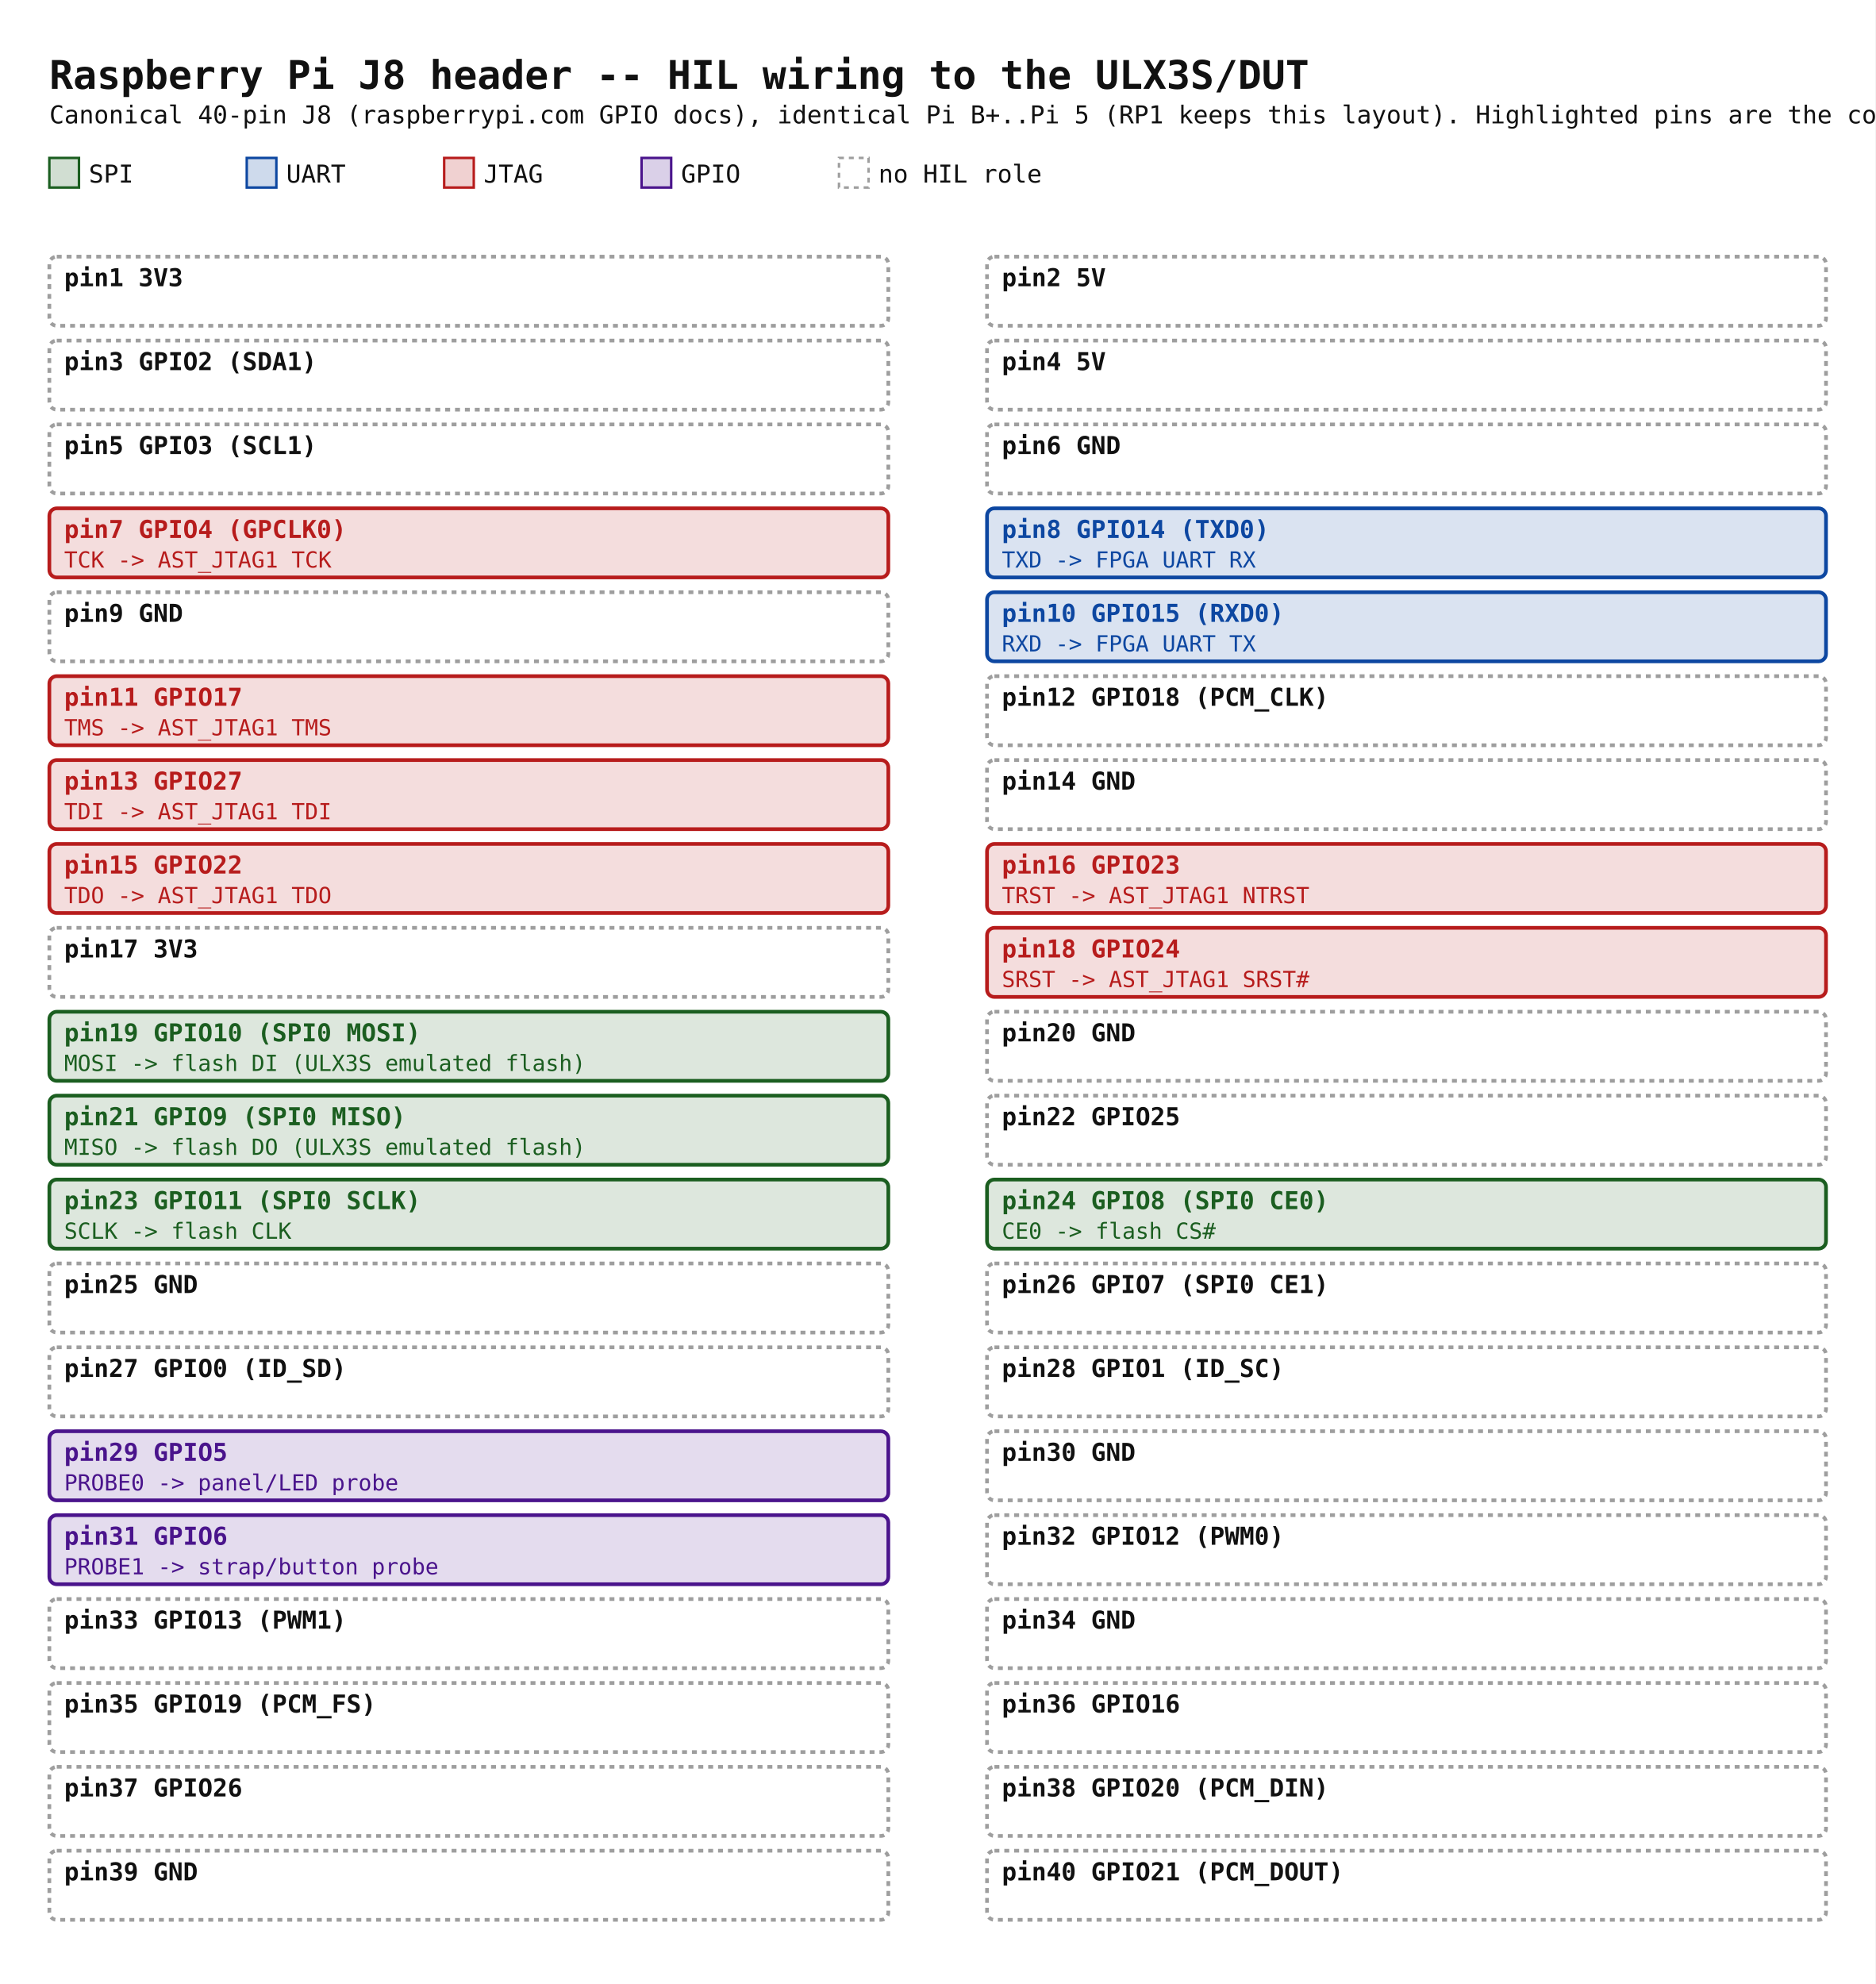
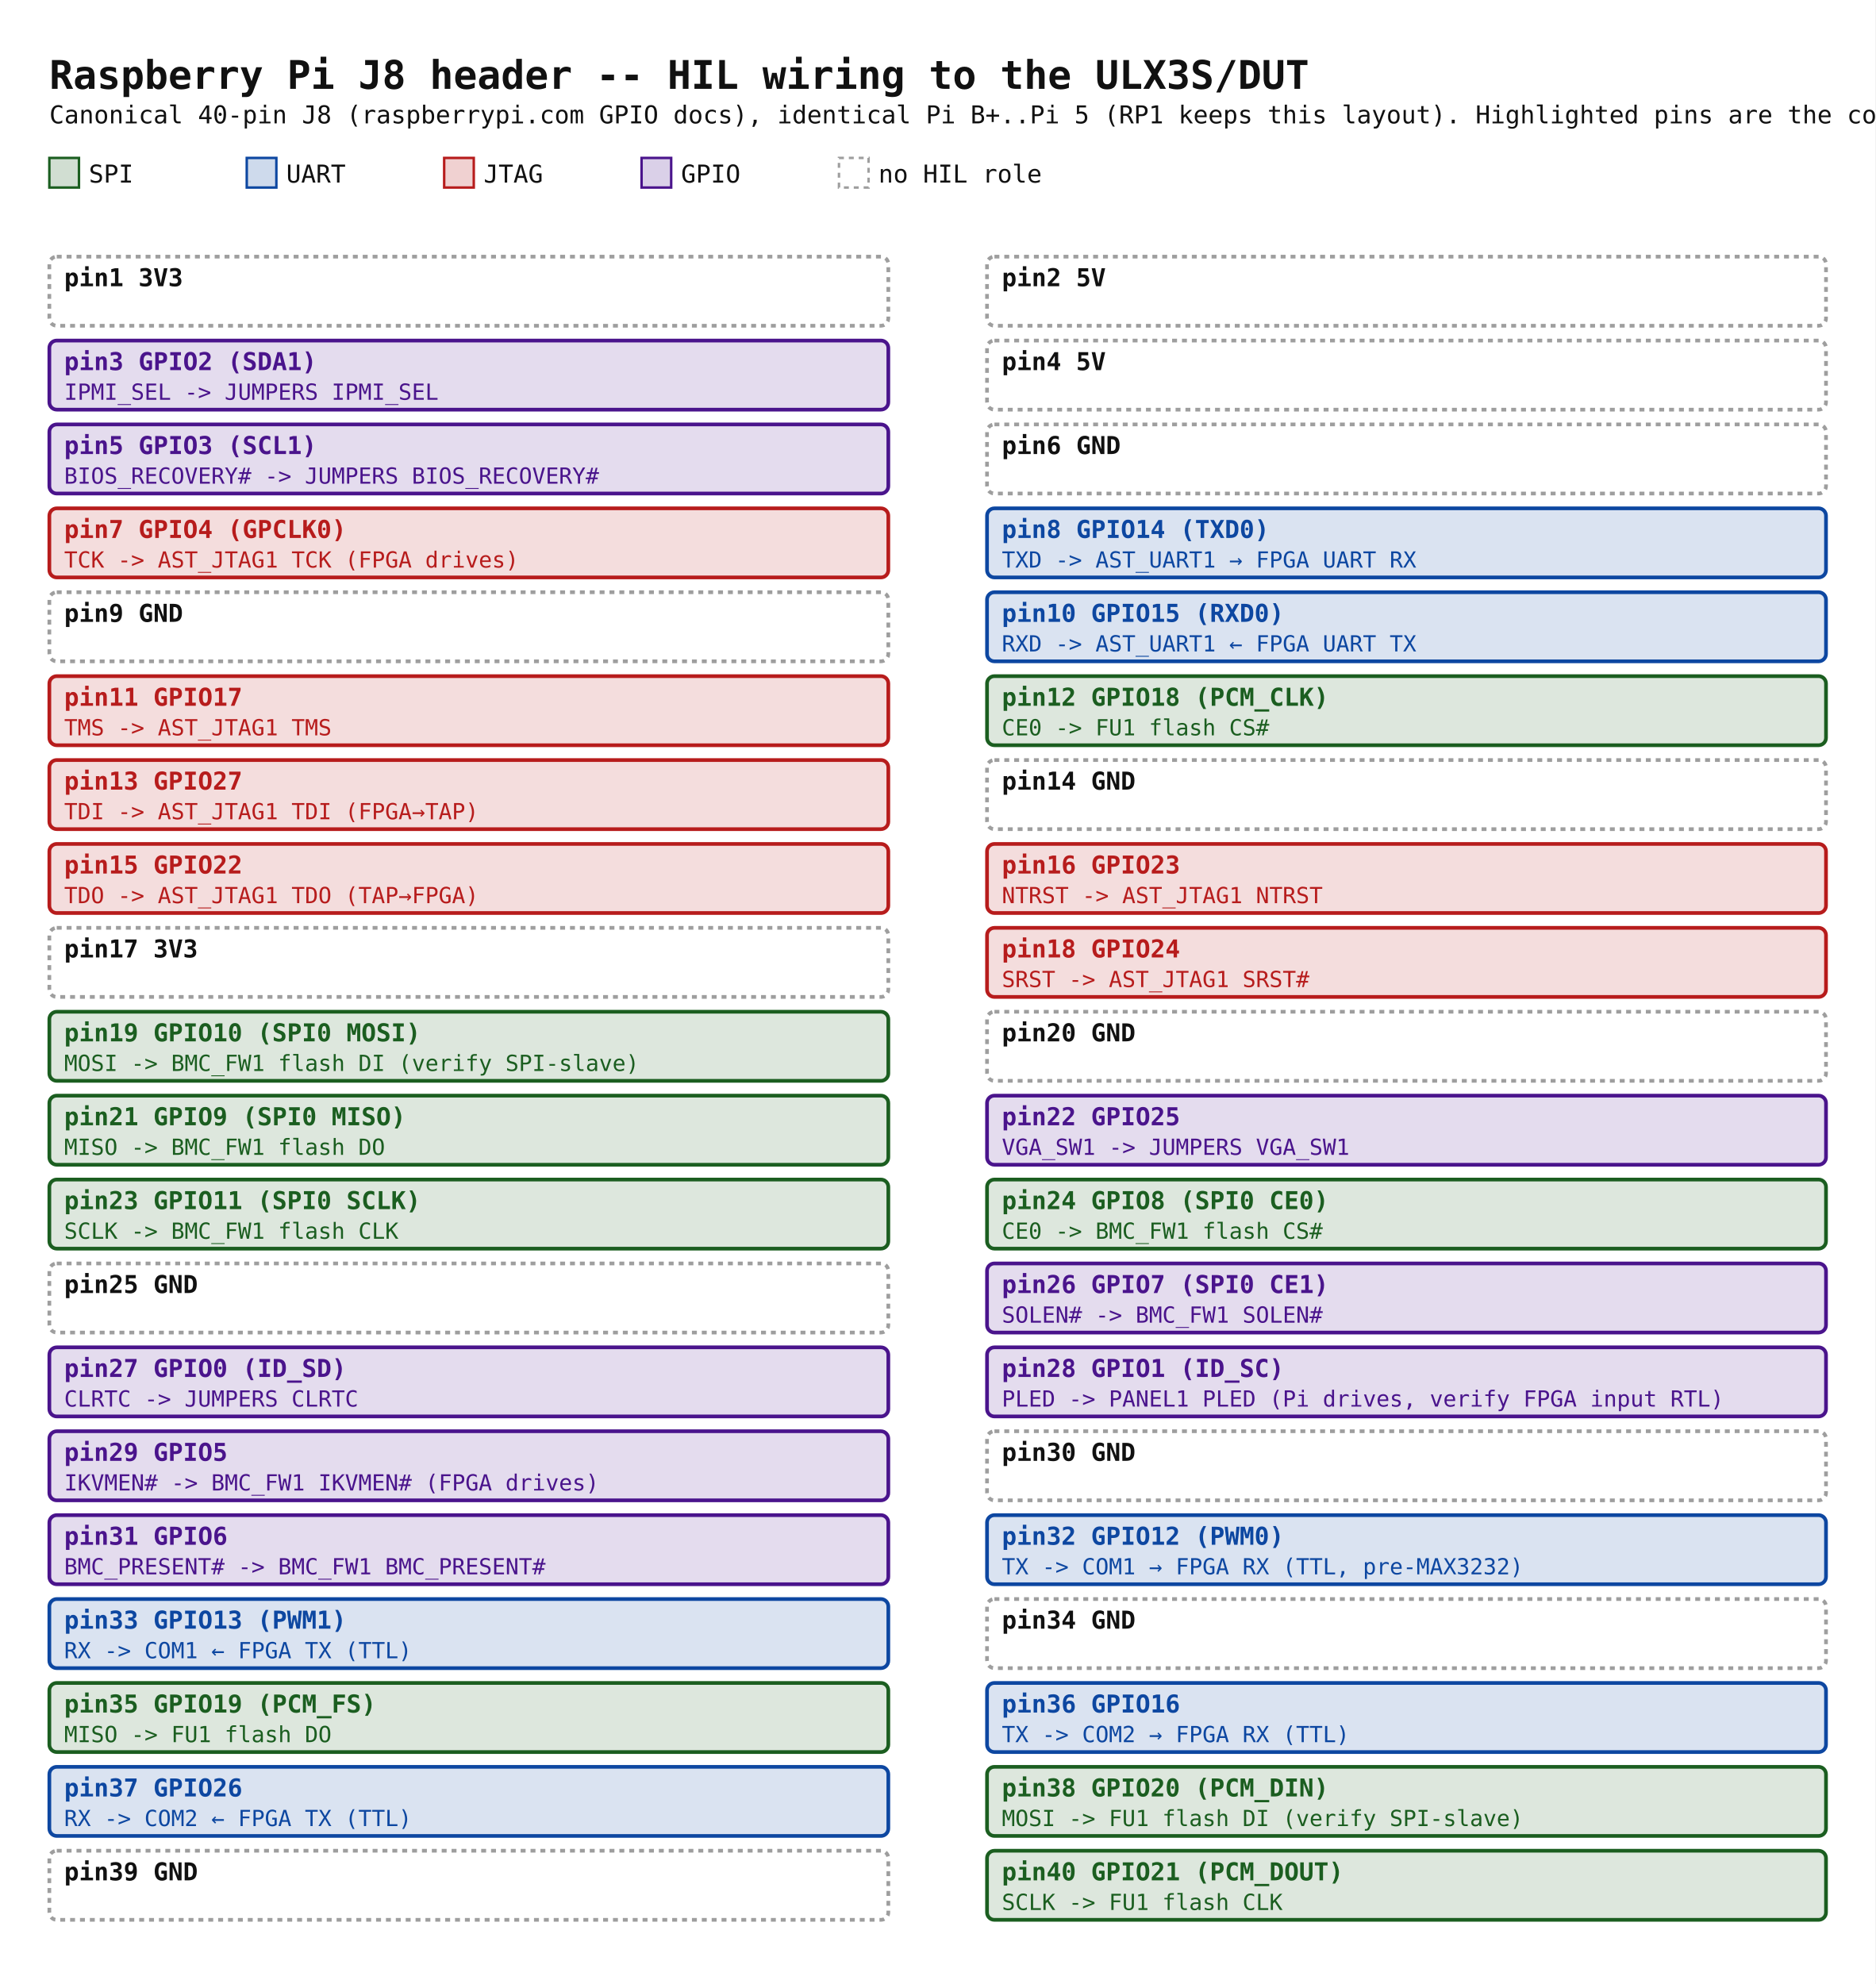
<svg xmlns="http://www.w3.org/2000/svg" width="760" height="804" viewBox="0 0 760 804" font-family="monospace" font-size="10">
  <rect x="0" y="0" width="760" height="804" fill="#ffffff" />
  <text x="20" y="36" font-size="16" font-weight="bold" fill="#111111">Raspberry Pi J8 header -- HIL wiring to the ULX3S/DUT</text>
  <text x="20" y="50" fill="#111111">Canonical 40-pin J8 (raspberrypi.com GPIO docs), identical Pi B+..Pi 5 (RP1 keeps this layout). Highlighted pins are the committed pi_pinmap.csv defaults (rp1-jtag pins are runtime-configurable).</text>
  <rect x="20" y="64" width="12" height="12" fill="#1b5e20" fill-opacity="0.2" stroke="#1b5e20" />
  <text x="36" y="74" fill="#111111">SPI</text>
  <rect x="100" y="64" width="12" height="12" fill="#0d47a1" fill-opacity="0.2" stroke="#0d47a1" />
  <text x="116" y="74" fill="#111111">UART</text>
  <rect x="180" y="64" width="12" height="12" fill="#b71c1c" fill-opacity="0.2" stroke="#b71c1c" />
  <text x="196" y="74" fill="#111111">JTAG</text>
  <rect x="260" y="64" width="12" height="12" fill="#4a148c" fill-opacity="0.2" stroke="#4a148c" />
  <text x="276" y="74" fill="#111111">GPIO</text>
  <rect x="340" y="64" width="12" height="12" fill="none" stroke="#9e9e9e" stroke-dasharray="2,2" />
  <text x="356" y="74" fill="#111111">no HIL role</text>
  <rect x="20" y="104" width="340" height="28" fill="none" stroke="#9e9e9e" stroke-width="1.5" stroke-dasharray="2,2" rx="3" />
  <text x="26" y="116" fill="#111111" font-weight="bold">pin1  3V3</text>
  <rect x="400" y="104" width="340" height="28" fill="none" stroke="#9e9e9e" stroke-width="1.5" stroke-dasharray="2,2" rx="3" />
  <text x="406" y="116" fill="#111111" font-weight="bold">pin2  5V</text>
-   <rect x="20" y="138" width="340" height="28" fill="none" stroke="#9e9e9e" stroke-width="1.5" stroke-dasharray="2,2" rx="3" />
-   <text x="26" y="150" fill="#111111" font-weight="bold">pin3  GPIO2 (SDA1)</text>
+   <rect x="20" y="138" width="340" height="28" fill="#4a148c" fill-opacity="0.15" stroke="#4a148c" stroke-width="1.5" rx="3" />
+   <text x="26" y="150" fill="#4a148c" font-weight="bold">pin3  GPIO2 (SDA1)</text>
+   <text x="26" y="162" fill="#4a148c" font-size="9">IPMI_SEL -&gt; JUMPERS IPMI_SEL</text>
  <rect x="400" y="138" width="340" height="28" fill="none" stroke="#9e9e9e" stroke-width="1.5" stroke-dasharray="2,2" rx="3" />
  <text x="406" y="150" fill="#111111" font-weight="bold">pin4  5V</text>
-   <rect x="20" y="172" width="340" height="28" fill="none" stroke="#9e9e9e" stroke-width="1.5" stroke-dasharray="2,2" rx="3" />
-   <text x="26" y="184" fill="#111111" font-weight="bold">pin5  GPIO3 (SCL1)</text>
+   <rect x="20" y="172" width="340" height="28" fill="#4a148c" fill-opacity="0.15" stroke="#4a148c" stroke-width="1.5" rx="3" />
+   <text x="26" y="184" fill="#4a148c" font-weight="bold">pin5  GPIO3 (SCL1)</text>
+   <text x="26" y="196" fill="#4a148c" font-size="9">BIOS_RECOVERY# -&gt; JUMPERS BIOS_RECOVERY#</text>
  <rect x="400" y="172" width="340" height="28" fill="none" stroke="#9e9e9e" stroke-width="1.5" stroke-dasharray="2,2" rx="3" />
  <text x="406" y="184" fill="#111111" font-weight="bold">pin6  GND</text>
  <rect x="20" y="206" width="340" height="28" fill="#b71c1c" fill-opacity="0.15" stroke="#b71c1c" stroke-width="1.5" rx="3" />
  <text x="26" y="218" fill="#b71c1c" font-weight="bold">pin7  GPIO4 (GPCLK0)</text>
-   <text x="26" y="230" fill="#b71c1c" font-size="9">TCK -&gt; AST_JTAG1 TCK</text>
+   <text x="26" y="230" fill="#b71c1c" font-size="9">TCK -&gt; AST_JTAG1 TCK (FPGA drives)</text>
  <rect x="400" y="206" width="340" height="28" fill="#0d47a1" fill-opacity="0.15" stroke="#0d47a1" stroke-width="1.5" rx="3" />
  <text x="406" y="218" fill="#0d47a1" font-weight="bold">pin8  GPIO14 (TXD0)</text>
-   <text x="406" y="230" fill="#0d47a1" font-size="9">TXD -&gt; FPGA UART RX</text>
+   <text x="406" y="230" fill="#0d47a1" font-size="9">TXD -&gt; AST_UART1 → FPGA UART RX</text>
  <rect x="20" y="240" width="340" height="28" fill="none" stroke="#9e9e9e" stroke-width="1.5" stroke-dasharray="2,2" rx="3" />
  <text x="26" y="252" fill="#111111" font-weight="bold">pin9  GND</text>
  <rect x="400" y="240" width="340" height="28" fill="#0d47a1" fill-opacity="0.15" stroke="#0d47a1" stroke-width="1.5" rx="3" />
  <text x="406" y="252" fill="#0d47a1" font-weight="bold">pin10 GPIO15 (RXD0)</text>
-   <text x="406" y="264" fill="#0d47a1" font-size="9">RXD -&gt; FPGA UART TX</text>
+   <text x="406" y="264" fill="#0d47a1" font-size="9">RXD -&gt; AST_UART1 ← FPGA UART TX</text>
  <rect x="20" y="274" width="340" height="28" fill="#b71c1c" fill-opacity="0.15" stroke="#b71c1c" stroke-width="1.5" rx="3" />
  <text x="26" y="286" fill="#b71c1c" font-weight="bold">pin11 GPIO17</text>
  <text x="26" y="298" fill="#b71c1c" font-size="9">TMS -&gt; AST_JTAG1 TMS</text>
-   <rect x="400" y="274" width="340" height="28" fill="none" stroke="#9e9e9e" stroke-width="1.5" stroke-dasharray="2,2" rx="3" />
-   <text x="406" y="286" fill="#111111" font-weight="bold">pin12 GPIO18 (PCM_CLK)</text>
+   <rect x="400" y="274" width="340" height="28" fill="#1b5e20" fill-opacity="0.15" stroke="#1b5e20" stroke-width="1.5" rx="3" />
+   <text x="406" y="286" fill="#1b5e20" font-weight="bold">pin12 GPIO18 (PCM_CLK)</text>
+   <text x="406" y="298" fill="#1b5e20" font-size="9">CE0 -&gt; FU1 flash CS#</text>
  <rect x="20" y="308" width="340" height="28" fill="#b71c1c" fill-opacity="0.15" stroke="#b71c1c" stroke-width="1.5" rx="3" />
  <text x="26" y="320" fill="#b71c1c" font-weight="bold">pin13 GPIO27</text>
-   <text x="26" y="332" fill="#b71c1c" font-size="9">TDI -&gt; AST_JTAG1 TDI</text>
+   <text x="26" y="332" fill="#b71c1c" font-size="9">TDI -&gt; AST_JTAG1 TDI (FPGA→TAP)</text>
  <rect x="400" y="308" width="340" height="28" fill="none" stroke="#9e9e9e" stroke-width="1.5" stroke-dasharray="2,2" rx="3" />
  <text x="406" y="320" fill="#111111" font-weight="bold">pin14 GND</text>
  <rect x="20" y="342" width="340" height="28" fill="#b71c1c" fill-opacity="0.15" stroke="#b71c1c" stroke-width="1.5" rx="3" />
  <text x="26" y="354" fill="#b71c1c" font-weight="bold">pin15 GPIO22</text>
-   <text x="26" y="366" fill="#b71c1c" font-size="9">TDO -&gt; AST_JTAG1 TDO</text>
+   <text x="26" y="366" fill="#b71c1c" font-size="9">TDO -&gt; AST_JTAG1 TDO (TAP→FPGA)</text>
  <rect x="400" y="342" width="340" height="28" fill="#b71c1c" fill-opacity="0.15" stroke="#b71c1c" stroke-width="1.5" rx="3" />
  <text x="406" y="354" fill="#b71c1c" font-weight="bold">pin16 GPIO23</text>
-   <text x="406" y="366" fill="#b71c1c" font-size="9">TRST -&gt; AST_JTAG1 NTRST</text>
+   <text x="406" y="366" fill="#b71c1c" font-size="9">NTRST -&gt; AST_JTAG1 NTRST</text>
  <rect x="20" y="376" width="340" height="28" fill="none" stroke="#9e9e9e" stroke-width="1.5" stroke-dasharray="2,2" rx="3" />
  <text x="26" y="388" fill="#111111" font-weight="bold">pin17 3V3</text>
  <rect x="400" y="376" width="340" height="28" fill="#b71c1c" fill-opacity="0.15" stroke="#b71c1c" stroke-width="1.5" rx="3" />
  <text x="406" y="388" fill="#b71c1c" font-weight="bold">pin18 GPIO24</text>
  <text x="406" y="400" fill="#b71c1c" font-size="9">SRST -&gt; AST_JTAG1 SRST#</text>
  <rect x="20" y="410" width="340" height="28" fill="#1b5e20" fill-opacity="0.15" stroke="#1b5e20" stroke-width="1.5" rx="3" />
  <text x="26" y="422" fill="#1b5e20" font-weight="bold">pin19 GPIO10 (SPI0 MOSI)</text>
-   <text x="26" y="434" fill="#1b5e20" font-size="9">MOSI -&gt; flash DI (ULX3S emulated flash)</text>
+   <text x="26" y="434" fill="#1b5e20" font-size="9">MOSI -&gt; BMC_FW1 flash DI (verify SPI-slave)</text>
  <rect x="400" y="410" width="340" height="28" fill="none" stroke="#9e9e9e" stroke-width="1.5" stroke-dasharray="2,2" rx="3" />
  <text x="406" y="422" fill="#111111" font-weight="bold">pin20 GND</text>
  <rect x="20" y="444" width="340" height="28" fill="#1b5e20" fill-opacity="0.15" stroke="#1b5e20" stroke-width="1.5" rx="3" />
  <text x="26" y="456" fill="#1b5e20" font-weight="bold">pin21 GPIO9 (SPI0 MISO)</text>
-   <text x="26" y="468" fill="#1b5e20" font-size="9">MISO -&gt; flash DO (ULX3S emulated flash)</text>
-   <rect x="400" y="444" width="340" height="28" fill="none" stroke="#9e9e9e" stroke-width="1.5" stroke-dasharray="2,2" rx="3" />
-   <text x="406" y="456" fill="#111111" font-weight="bold">pin22 GPIO25</text>
+   <text x="26" y="468" fill="#1b5e20" font-size="9">MISO -&gt; BMC_FW1 flash DO</text>
+   <rect x="400" y="444" width="340" height="28" fill="#4a148c" fill-opacity="0.15" stroke="#4a148c" stroke-width="1.5" rx="3" />
+   <text x="406" y="456" fill="#4a148c" font-weight="bold">pin22 GPIO25</text>
+   <text x="406" y="468" fill="#4a148c" font-size="9">VGA_SW1 -&gt; JUMPERS VGA_SW1</text>
  <rect x="20" y="478" width="340" height="28" fill="#1b5e20" fill-opacity="0.15" stroke="#1b5e20" stroke-width="1.5" rx="3" />
  <text x="26" y="490" fill="#1b5e20" font-weight="bold">pin23 GPIO11 (SPI0 SCLK)</text>
-   <text x="26" y="502" fill="#1b5e20" font-size="9">SCLK -&gt; flash CLK</text>
+   <text x="26" y="502" fill="#1b5e20" font-size="9">SCLK -&gt; BMC_FW1 flash CLK</text>
  <rect x="400" y="478" width="340" height="28" fill="#1b5e20" fill-opacity="0.15" stroke="#1b5e20" stroke-width="1.5" rx="3" />
  <text x="406" y="490" fill="#1b5e20" font-weight="bold">pin24 GPIO8 (SPI0 CE0)</text>
-   <text x="406" y="502" fill="#1b5e20" font-size="9">CE0 -&gt; flash CS#</text>
+   <text x="406" y="502" fill="#1b5e20" font-size="9">CE0 -&gt; BMC_FW1 flash CS#</text>
  <rect x="20" y="512" width="340" height="28" fill="none" stroke="#9e9e9e" stroke-width="1.5" stroke-dasharray="2,2" rx="3" />
  <text x="26" y="524" fill="#111111" font-weight="bold">pin25 GND</text>
-   <rect x="400" y="512" width="340" height="28" fill="none" stroke="#9e9e9e" stroke-width="1.5" stroke-dasharray="2,2" rx="3" />
-   <text x="406" y="524" fill="#111111" font-weight="bold">pin26 GPIO7 (SPI0 CE1)</text>
-   <rect x="20" y="546" width="340" height="28" fill="none" stroke="#9e9e9e" stroke-width="1.5" stroke-dasharray="2,2" rx="3" />
-   <text x="26" y="558" fill="#111111" font-weight="bold">pin27 GPIO0 (ID_SD)</text>
-   <rect x="400" y="546" width="340" height="28" fill="none" stroke="#9e9e9e" stroke-width="1.5" stroke-dasharray="2,2" rx="3" />
-   <text x="406" y="558" fill="#111111" font-weight="bold">pin28 GPIO1 (ID_SC)</text>
+   <rect x="400" y="512" width="340" height="28" fill="#4a148c" fill-opacity="0.15" stroke="#4a148c" stroke-width="1.5" rx="3" />
+   <text x="406" y="524" fill="#4a148c" font-weight="bold">pin26 GPIO7 (SPI0 CE1)</text>
+   <text x="406" y="536" fill="#4a148c" font-size="9">SOLEN# -&gt; BMC_FW1 SOLEN#</text>
+   <rect x="20" y="546" width="340" height="28" fill="#4a148c" fill-opacity="0.15" stroke="#4a148c" stroke-width="1.5" rx="3" />
+   <text x="26" y="558" fill="#4a148c" font-weight="bold">pin27 GPIO0 (ID_SD)</text>
+   <text x="26" y="570" fill="#4a148c" font-size="9">CLRTC -&gt; JUMPERS CLRTC</text>
+   <rect x="400" y="546" width="340" height="28" fill="#4a148c" fill-opacity="0.15" stroke="#4a148c" stroke-width="1.5" rx="3" />
+   <text x="406" y="558" fill="#4a148c" font-weight="bold">pin28 GPIO1 (ID_SC)</text>
+   <text x="406" y="570" fill="#4a148c" font-size="9">PLED -&gt; PANEL1 PLED (Pi drives, verify FPGA input RTL)</text>
  <rect x="20" y="580" width="340" height="28" fill="#4a148c" fill-opacity="0.15" stroke="#4a148c" stroke-width="1.5" rx="3" />
  <text x="26" y="592" fill="#4a148c" font-weight="bold">pin29 GPIO5</text>
-   <text x="26" y="604" fill="#4a148c" font-size="9">PROBE0 -&gt; panel/LED probe</text>
+   <text x="26" y="604" fill="#4a148c" font-size="9">IKVMEN# -&gt; BMC_FW1 IKVMEN# (FPGA drives)</text>
  <rect x="400" y="580" width="340" height="28" fill="none" stroke="#9e9e9e" stroke-width="1.5" stroke-dasharray="2,2" rx="3" />
  <text x="406" y="592" fill="#111111" font-weight="bold">pin30 GND</text>
  <rect x="20" y="614" width="340" height="28" fill="#4a148c" fill-opacity="0.15" stroke="#4a148c" stroke-width="1.5" rx="3" />
  <text x="26" y="626" fill="#4a148c" font-weight="bold">pin31 GPIO6</text>
-   <text x="26" y="638" fill="#4a148c" font-size="9">PROBE1 -&gt; strap/button probe</text>
-   <rect x="400" y="614" width="340" height="28" fill="none" stroke="#9e9e9e" stroke-width="1.5" stroke-dasharray="2,2" rx="3" />
-   <text x="406" y="626" fill="#111111" font-weight="bold">pin32 GPIO12 (PWM0)</text>
-   <rect x="20" y="648" width="340" height="28" fill="none" stroke="#9e9e9e" stroke-width="1.5" stroke-dasharray="2,2" rx="3" />
-   <text x="26" y="660" fill="#111111" font-weight="bold">pin33 GPIO13 (PWM1)</text>
+   <text x="26" y="638" fill="#4a148c" font-size="9">BMC_PRESENT# -&gt; BMC_FW1 BMC_PRESENT#</text>
+   <rect x="400" y="614" width="340" height="28" fill="#0d47a1" fill-opacity="0.15" stroke="#0d47a1" stroke-width="1.5" rx="3" />
+   <text x="406" y="626" fill="#0d47a1" font-weight="bold">pin32 GPIO12 (PWM0)</text>
+   <text x="406" y="638" fill="#0d47a1" font-size="9">TX -&gt; COM1 → FPGA RX (TTL, pre-MAX3232)</text>
+   <rect x="20" y="648" width="340" height="28" fill="#0d47a1" fill-opacity="0.15" stroke="#0d47a1" stroke-width="1.5" rx="3" />
+   <text x="26" y="660" fill="#0d47a1" font-weight="bold">pin33 GPIO13 (PWM1)</text>
+   <text x="26" y="672" fill="#0d47a1" font-size="9">RX -&gt; COM1 ← FPGA TX (TTL)</text>
  <rect x="400" y="648" width="340" height="28" fill="none" stroke="#9e9e9e" stroke-width="1.5" stroke-dasharray="2,2" rx="3" />
  <text x="406" y="660" fill="#111111" font-weight="bold">pin34 GND</text>
-   <rect x="20" y="682" width="340" height="28" fill="none" stroke="#9e9e9e" stroke-width="1.5" stroke-dasharray="2,2" rx="3" />
-   <text x="26" y="694" fill="#111111" font-weight="bold">pin35 GPIO19 (PCM_FS)</text>
-   <rect x="400" y="682" width="340" height="28" fill="none" stroke="#9e9e9e" stroke-width="1.5" stroke-dasharray="2,2" rx="3" />
-   <text x="406" y="694" fill="#111111" font-weight="bold">pin36 GPIO16</text>
-   <rect x="20" y="716" width="340" height="28" fill="none" stroke="#9e9e9e" stroke-width="1.5" stroke-dasharray="2,2" rx="3" />
-   <text x="26" y="728" fill="#111111" font-weight="bold">pin37 GPIO26</text>
-   <rect x="400" y="716" width="340" height="28" fill="none" stroke="#9e9e9e" stroke-width="1.5" stroke-dasharray="2,2" rx="3" />
-   <text x="406" y="728" fill="#111111" font-weight="bold">pin38 GPIO20 (PCM_DIN)</text>
+   <rect x="20" y="682" width="340" height="28" fill="#1b5e20" fill-opacity="0.15" stroke="#1b5e20" stroke-width="1.5" rx="3" />
+   <text x="26" y="694" fill="#1b5e20" font-weight="bold">pin35 GPIO19 (PCM_FS)</text>
+   <text x="26" y="706" fill="#1b5e20" font-size="9">MISO -&gt; FU1 flash DO</text>
+   <rect x="400" y="682" width="340" height="28" fill="#0d47a1" fill-opacity="0.15" stroke="#0d47a1" stroke-width="1.5" rx="3" />
+   <text x="406" y="694" fill="#0d47a1" font-weight="bold">pin36 GPIO16</text>
+   <text x="406" y="706" fill="#0d47a1" font-size="9">TX -&gt; COM2 → FPGA RX (TTL)</text>
+   <rect x="20" y="716" width="340" height="28" fill="#0d47a1" fill-opacity="0.15" stroke="#0d47a1" stroke-width="1.5" rx="3" />
+   <text x="26" y="728" fill="#0d47a1" font-weight="bold">pin37 GPIO26</text>
+   <text x="26" y="740" fill="#0d47a1" font-size="9">RX -&gt; COM2 ← FPGA TX (TTL)</text>
+   <rect x="400" y="716" width="340" height="28" fill="#1b5e20" fill-opacity="0.15" stroke="#1b5e20" stroke-width="1.5" rx="3" />
+   <text x="406" y="728" fill="#1b5e20" font-weight="bold">pin38 GPIO20 (PCM_DIN)</text>
+   <text x="406" y="740" fill="#1b5e20" font-size="9">MOSI -&gt; FU1 flash DI (verify SPI-slave)</text>
  <rect x="20" y="750" width="340" height="28" fill="none" stroke="#9e9e9e" stroke-width="1.5" stroke-dasharray="2,2" rx="3" />
  <text x="26" y="762" fill="#111111" font-weight="bold">pin39 GND</text>
-   <rect x="400" y="750" width="340" height="28" fill="none" stroke="#9e9e9e" stroke-width="1.5" stroke-dasharray="2,2" rx="3" />
-   <text x="406" y="762" fill="#111111" font-weight="bold">pin40 GPIO21 (PCM_DOUT)</text>
+   <rect x="400" y="750" width="340" height="28" fill="#1b5e20" fill-opacity="0.15" stroke="#1b5e20" stroke-width="1.5" rx="3" />
+   <text x="406" y="762" fill="#1b5e20" font-weight="bold">pin40 GPIO21 (PCM_DOUT)</text>
+   <text x="406" y="774" fill="#1b5e20" font-size="9">SCLK -&gt; FU1 flash CLK</text>
</svg>
